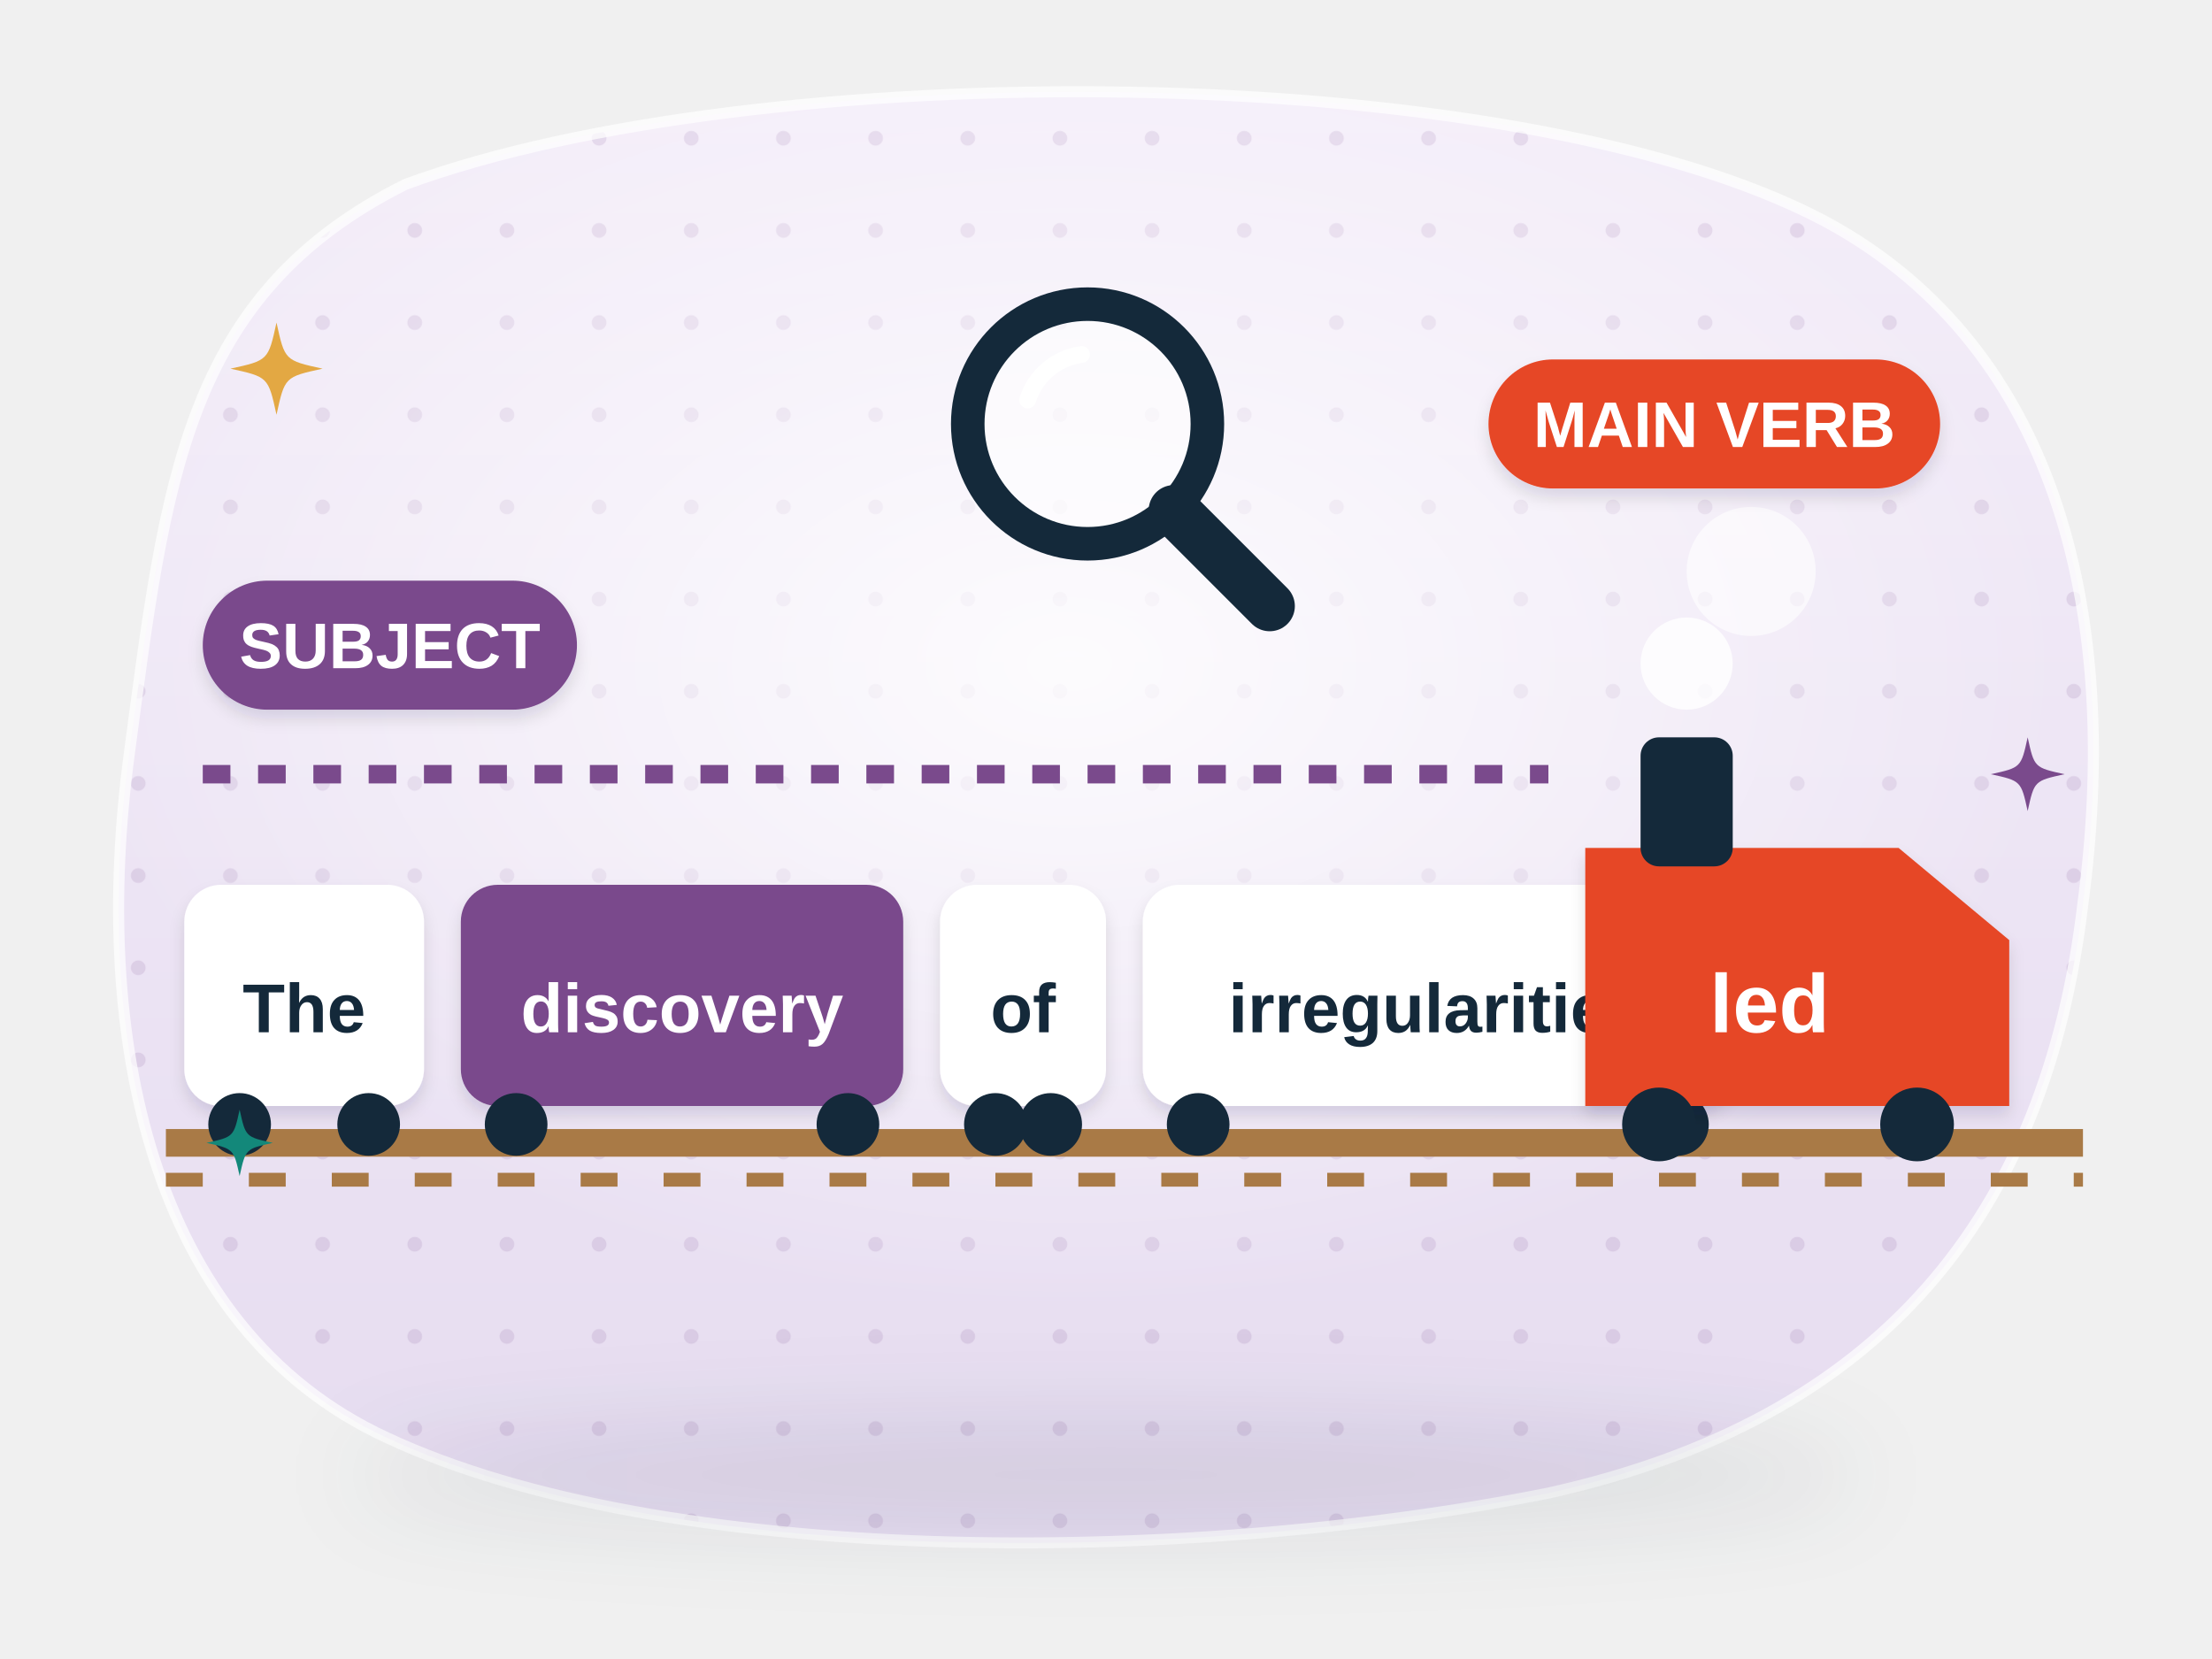
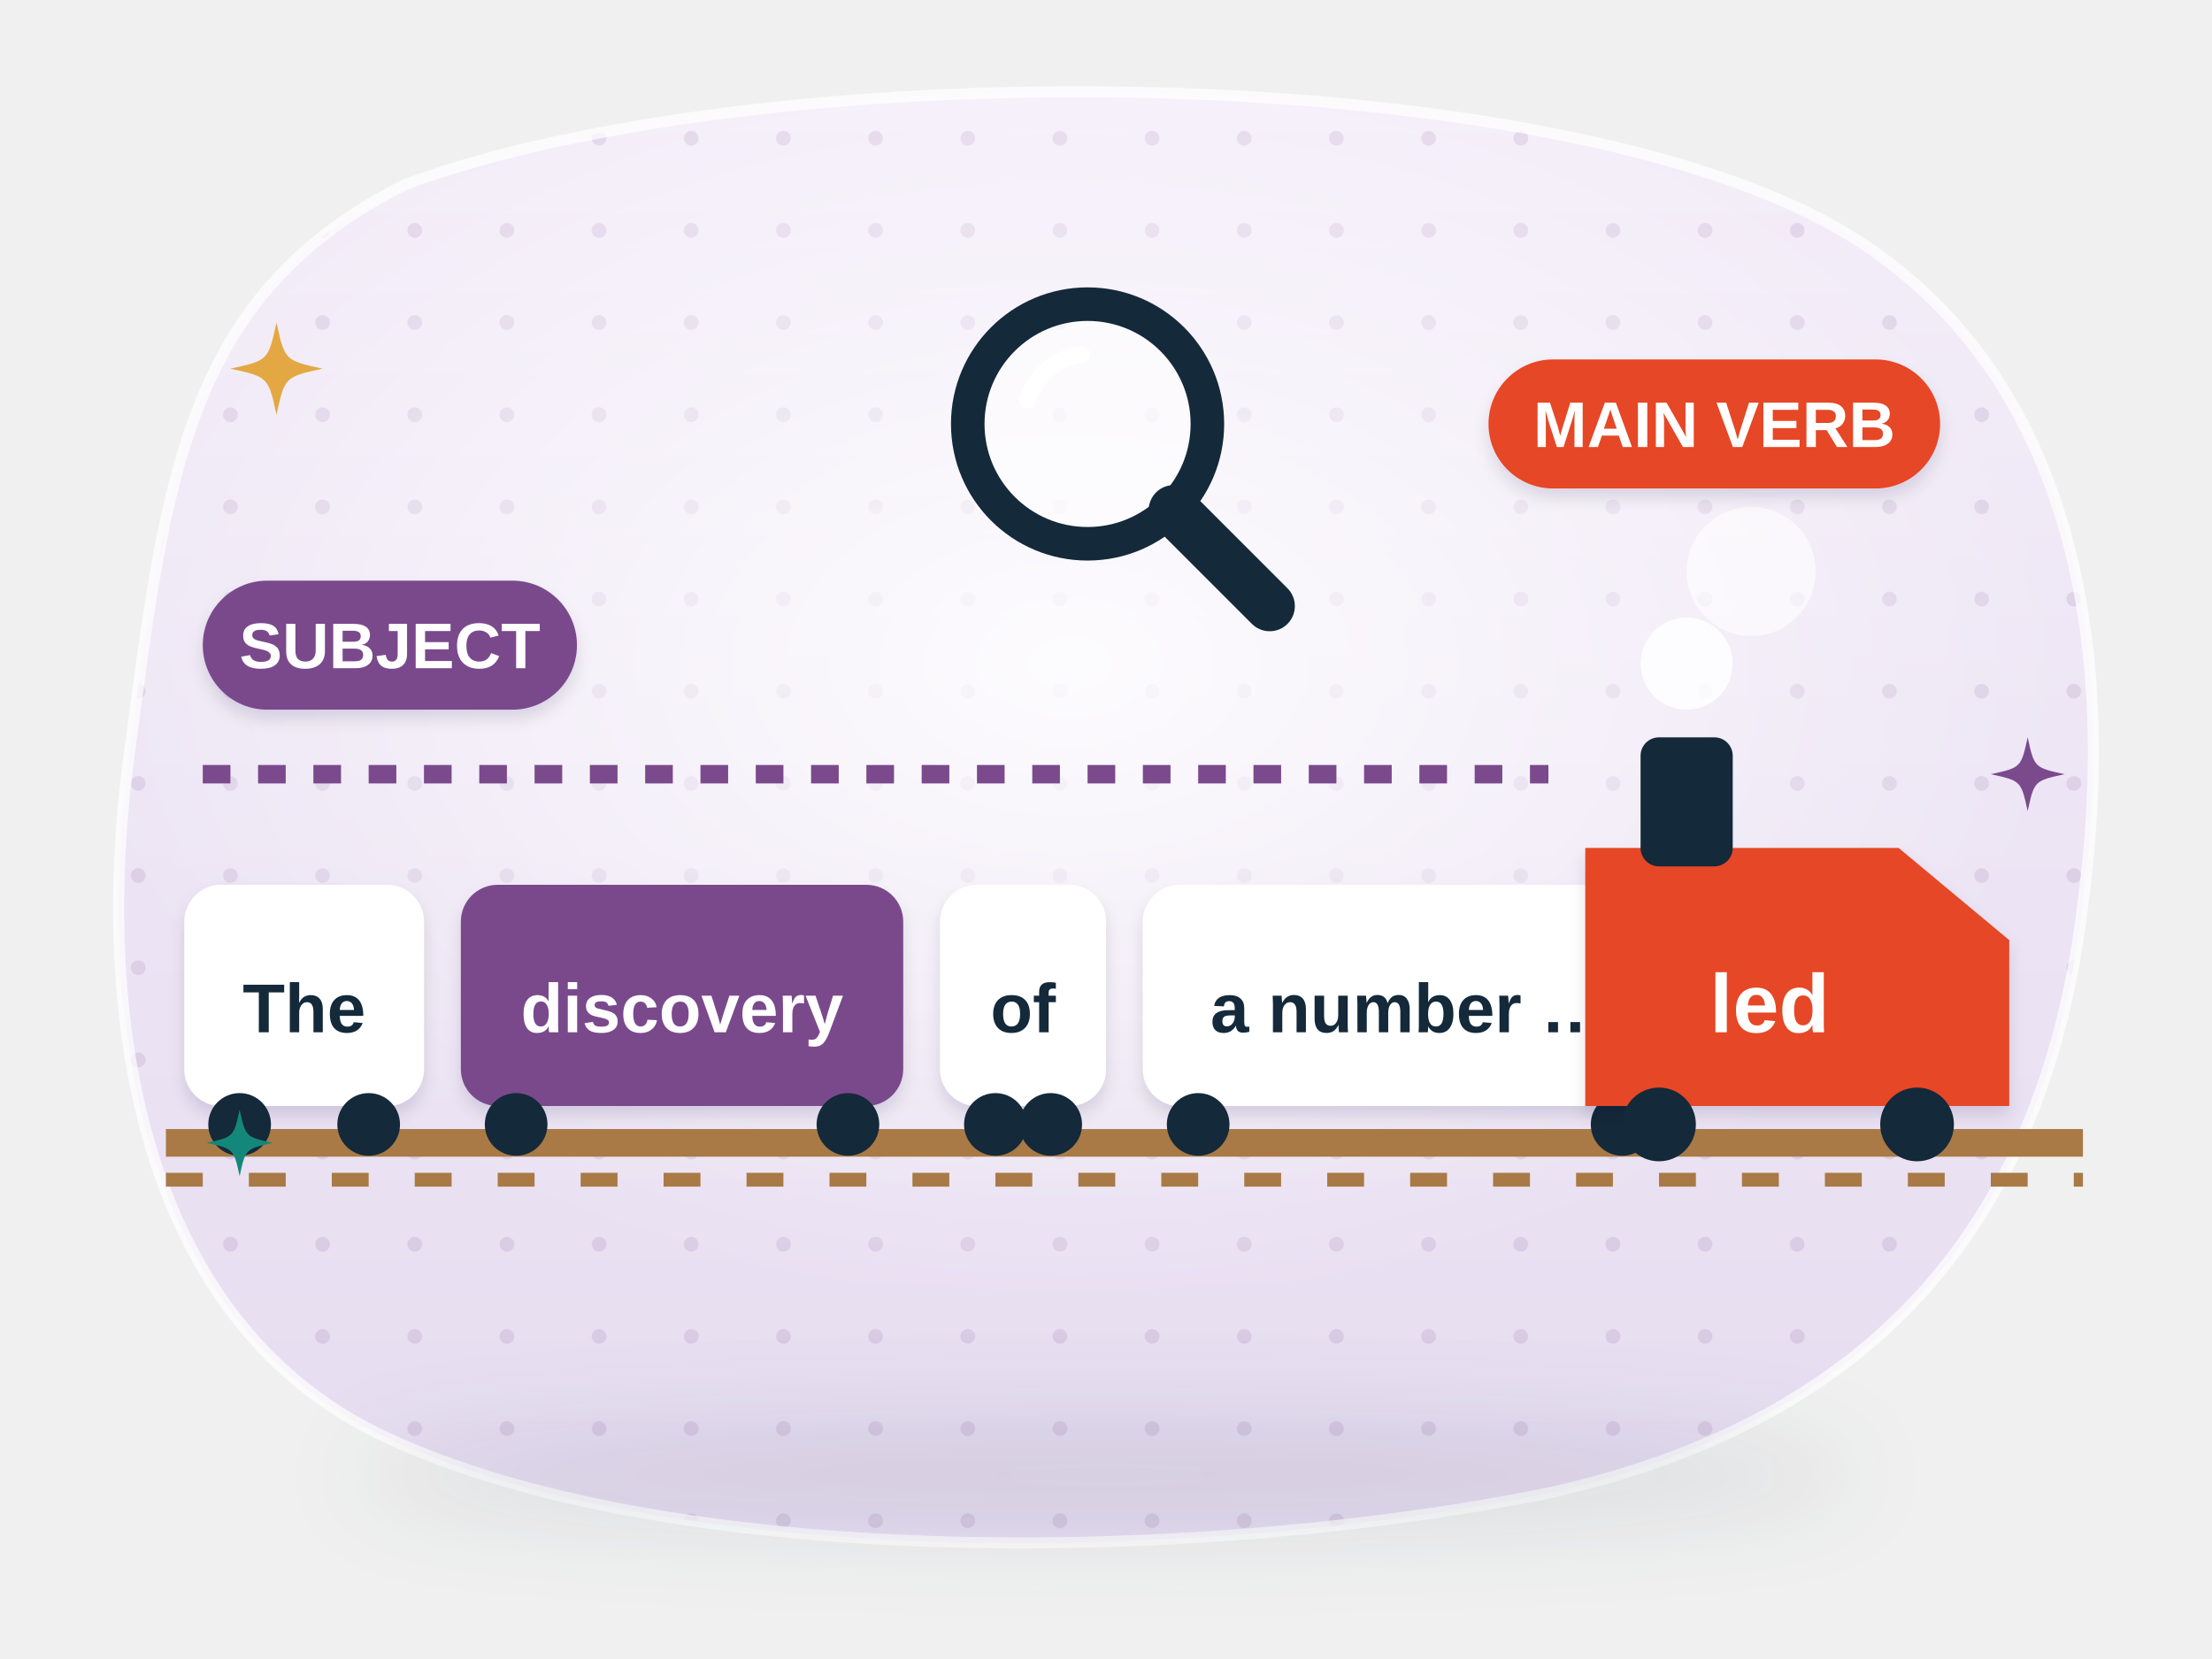
<svg xmlns="http://www.w3.org/2000/svg" viewBox="0 0 240 180" fill="none" role="img" aria-label="A long noun phrase drawn as a train of word wagons behind a locomotive labelled verb; a student unpacks a box of word cards with a magnifying glass.">
  <style>
.v4a3-fl{animation:v4a3-fl 6s ease-in-out infinite}.v4a3-f2{animation-delay:-2s}.v4a3-f3{animation-delay:-4s}
@keyframes v4a3-fl{50%{transform:translateY(-4px)}}
.v4a3-tw{animation:v4a3-tw 3s ease-in-out infinite;transform-box:fill-box;transform-origin:center}.v4a3-t2{animation-delay:-1s}.v4a3-t3{animation-delay:-2s}
@keyframes v4a3-tw{0%,100%{opacity:.35;transform:scale(.6)}50%{opacity:1;transform:scale(1)}}
.v4a3-bl{animation:v4a3-bl 4.8s infinite;transform-box:fill-box;transform-origin:center}.v4a3-b2{animation-delay:-1.7s}.v4a3-b3{animation-delay:-3.1s}
@keyframes v4a3-bl{0%,93%,100%{transform:scaleY(1)}96%{transform:scaleY(.1)}}
.v4a3-dr{stroke-dasharray:5 7;animation:v4a3-dr 1.6s linear infinite}
@keyframes v4a3-dr{to{stroke-dashoffset:-24}}
.v4a3-pu{animation:v4a3-pu 2.4s ease-in-out infinite;transform-box:fill-box;transform-origin:center}
@keyframes v4a3-pu{0%,100%{transform:scale(1)}50%{transform:scale(1.08)}}
.v4a3-sp{animation:v4a3-sp 10s linear infinite;transform-box:fill-box;transform-origin:center}.v4a3-sr{animation-direction:reverse}
@keyframes v4a3-sp{to{transform:rotate(360deg)}}
.v4a3-sw{animation:v4a3-sw 4s ease-in-out infinite;transform-box:fill-box;transform-origin:50% 100%}
@keyframes v4a3-sw{50%{transform:rotate(4deg)}}
.v4a3-gl{animation:v4a3-gl 3s ease-in-out infinite}
@keyframes v4a3-gl{50%{opacity:.45}}
.v4a3-dw{stroke-dasharray:400;stroke-dashoffset:400;animation:v4a3-dw 5s ease-in-out infinite}
@keyframes v4a3-dw{30%,80%{stroke-dashoffset:0}100%{stroke-dashoffset:0;opacity:0}}
.v4a3-wv{animation:v4a3-wv 5s ease-in-out infinite}
@keyframes v4a3-wv{50%{transform:translateX(-10px)}}

@media (prefers-reduced-motion: reduce) { * { animation: none !important; } }
</style>
  <defs>
    <filter id="v4a3-sh" x="-25%" y="-25%" width="150%" height="170%">
      <feDropShadow dx="0" dy="4" stdDeviation="4" flood-color="#14293a" flood-opacity=".15" />
      <feDropShadow dx="0" dy="1" stdDeviation=".8" flood-color="#14293a" flood-opacity=".12" />
    </filter>
    <filter id="v4a3-sh2" x="-25%" y="-25%" width="150%" height="170%">
      <feDropShadow dx="0" dy="10" stdDeviation="10" flood-color="#14293a" flood-opacity=".14" />
      <feDropShadow dx="0" dy="2" stdDeviation="1.6" flood-color="#14293a" flood-opacity=".12" />
    </filter>
    <filter id="v4a3-blur" x="-30%" y="-100%" width="160%" height="300%">
      <feGaussianBlur stdDeviation="5" />
    </filter>
    <radialGradient id="v4a3-glow" cx=".5" cy=".5" r=".5">
      <stop offset="0" stop-color="#fff" stop-opacity=".85" />
      <stop offset="1" stop-color="#fff" stop-opacity="0" />
    </radialGradient>
    <linearGradient id="v4a3-pap" x1="0" y1="0" x2="0" y2="1">
      <stop offset="0" stop-color="#fffdf8" />
      <stop offset="1" stop-color="#f3ead8" />
    </linearGradient>
    <linearGradient id="v4a3-gold" x1="0" y1="0" x2="0" y2="1">
      <stop offset="0" stop-color="#f4c162" />
      <stop offset="1" stop-color="#d9962e" />
    </linearGradient>
    <linearGradient id="v4a3-navy" x1="0" y1="0" x2="0" y2="1">
      <stop offset="0" stop-color="#2c4c68" />
      <stop offset="1" stop-color="#14293a" />
    </linearGradient>
    <linearGradient id="v4a3-desk" x1="0" y1="0" x2="0" y2="1">
      <stop offset="0" stop-color="#f6e6cd" />
      <stop offset="1" stop-color="#e8c99c" />
    </linearGradient>
    <linearGradient id="v4a3-bg" x1="0" y1="0" x2="0" y2="1">
      <stop offset="0" stop-color="#f4eef9" />
      <stop offset="1" stop-color="#e6dcf0" />
    </linearGradient>
    <pattern id="v4a3-dots" width="10" height="10" patternUnits="userSpaceOnUse">
      <circle cx="5" cy="5" r="0.8" fill="#7a4a8c" fill-opacity="0.13" />
    </pattern>
    <clipPath id="v4a3-clip">
      <path d="M44 20C82 6 164 6 198 24c26 14 32 44 28 74-4 34-22 56-58 64-40 8-96 8-126-6C16 144 10 112 14 82c4-30 6-50 30-62z" />
    </clipPath>
  </defs>
  <path d="M44 20C82 6 164 6 198 24c26 14 32 44 28 74-4 34-22 56-58 64-40 8-96 8-126-6C16 144 10 112 14 82c4-30 6-50 30-62z" fill="url(#v4a3-bg)" />
  <g clip-path="url(#v4a3-clip)">
    <rect width="240" height="180" fill="url(#v4a3-dots)" />
    <ellipse cx="116" cy="72" rx="110" ry="70" fill="url(#v4a3-glow)" />
  </g>
  <path d="M44 20C82 6 164 6 198 24c26 14 32 44 28 74-4 34-22 56-58 64-40 8-96 8-126-6C16 144 10 112 14 82c4-30 6-50 30-62z" stroke="#fff" stroke-opacity=".7" stroke-width="1.2" />
  <ellipse cx="120" cy="160" rx="82" ry="6" fill="#14293a" opacity=".1" filter="url(#v4a3-blur)" />
  <path d="M18 124H226" stroke="#a97a46" stroke-width="3" />
  <path d="M18 128H226" stroke="#a97a46" stroke-width="1.5" stroke-dasharray="4 5" />
  <g class="v4a3-wv">
    <g filter="url(#v4a3-sh)">
      <rect x="20" y="96" width="26" height="24" rx="4" fill="#fff" />
    </g>
    <text x="33" y="112" font-family="Manrope, Arial, sans-serif" font-size="7.5" font-weight="800" fill="#14293a" text-anchor="middle">The</text>
    <circle cx="26" cy="122" r="3.4" fill="#14293a" />
    <circle cx="40" cy="122" r="3.4" fill="#14293a" />
    <g filter="url(#v4a3-sh)">
      <rect x="50" y="96" width="48" height="24" rx="4" fill="#7a4a8c" />
    </g>
    <text x="74" y="112" font-family="Manrope, Arial, sans-serif" font-size="7.5" font-weight="800" fill="#fff" text-anchor="middle">discovery</text>
    <circle cx="56" cy="122" r="3.4" fill="#14293a" />
    <circle cx="92" cy="122" r="3.4" fill="#14293a" />
    <g filter="url(#v4a3-sh)">
      <rect x="102" y="96" width="18" height="24" rx="4" fill="#fff" />
    </g>
    <text x="111" y="112" font-family="Manrope, Arial, sans-serif" font-size="7.5" font-weight="800" fill="#14293a" text-anchor="middle">of</text>
    <circle cx="108" cy="122" r="3.4" fill="#14293a" />
    <circle cx="114" cy="122" r="3.4" fill="#14293a" />
    <g filter="url(#v4a3-sh)">
-       <rect x="124" y="96" width="64" height="24" rx="4" fill="#fff" />
+       <rect x="124" y="96" width="58" height="24" rx="4" fill="#fff" />
    </g>
-     <text x="156" y="112" font-family="Manrope, Arial, sans-serif" font-size="7.5" font-weight="800" fill="#14293a" text-anchor="middle">irregularities</text>
+     <text x="153" y="112" font-family="Manrope, Arial, sans-serif" font-size="7.5" font-weight="800" fill="#14293a" text-anchor="middle">a number …</text>
    <circle cx="130" cy="122" r="3.4" fill="#14293a" />
-     <circle cx="182" cy="122" r="3.4" fill="#14293a" />
+     <circle cx="176" cy="122" r="3.4" fill="#14293a" />
    <g filter="url(#v4a3-sh)">
      <path d="M172 92h34l12 10v18h-46z" fill="#e64626" />
    </g>
    <rect x="178" y="80" width="10" height="14" rx="2" fill="#14293a" />
    <text x="192" y="112" font-family="Manrope, Arial, sans-serif" font-size="9" font-weight="900" fill="#fff" text-anchor="middle">led</text>
    <circle cx="180" cy="122" r="4" fill="#14293a" />
    <circle cx="208" cy="122" r="4" fill="#14293a" />
  </g>
  <circle class="v4a3-gl" cx="183" cy="72" r="5" fill="#fff" opacity=".8" />
  <circle class="v4a3-gl" cx="190" cy="62" r="7" fill="#fff" opacity=".6" />
  <g filter="url(#v4a3-sh)">
    <rect x="22" y="63" width="40.6" height="14" rx="7" fill="#7a4a8c" />
  </g>
  <text x="42.3" y="72.5" font-family="Manrope, Arial, sans-serif" font-size="7" font-weight="800" fill="#fff" text-anchor="middle">SUBJECT</text>
  <g filter="url(#v4a3-sh)">
    <rect x="161.5" y="39" width="49" height="14" rx="7" fill="#e64626" />
  </g>
  <text x="186" y="48.5" font-family="Manrope, Arial, sans-serif" font-size="7" font-weight="800" fill="#fff" text-anchor="middle">MAIN VERB</text>
  <path d="M22 84h146" stroke="#7a4a8c" stroke-width="2" stroke-dasharray="3 3" />
-   <g class="v4a3-fl" transform="translate(118 46)">
-     <circle cx="0" cy="0" r="13" fill="#fff" fill-opacity=".55" stroke="#14293a" stroke-width="3.64" />
-     <path d="M9.36 9.36l10.4 10.4" stroke="#14293a" stroke-width="5.46" stroke-linecap="round" />
-     <path d="M-6.5 -2.6a7.15 7.15 0 0 1 5.85-4.94" stroke="#fff" stroke-width="1.82" stroke-linecap="round" />
+   <g transform="translate(118 46)">
+     <g class="v4a3-fl">
+       <circle cx="0" cy="0" r="13" fill="#fff" fill-opacity=".55" stroke="#14293a" stroke-width="3.64" />
+       <path d="M9.36 9.36l10.4 10.4" stroke="#14293a" stroke-width="5.46" stroke-linecap="round" />
+       <path d="M-6.5 -2.6a7.15 7.15 0 0 1 5.85-4.94" stroke="#fff" stroke-width="1.82" stroke-linecap="round" />
+     </g>
  </g>
  <path class="v4a3-tw" d="M30 35C30.9 39.1 30.9 39.1 35 40C30.9 40.9 30.9 40.9 30 45C29.1 40.9 29.1 40.9 25 40C29.1 39.1 29.1 39.1 30 35z" fill="#e3a843" />
  <path class="v4a3-tw v4a3-t2" d="M220 80C220.72 83.28 220.72 83.28 224 84C220.72 84.72 220.72 84.72 220 88C219.28 84.72 219.28 84.72 216 84C219.28 83.28 219.28 83.28 220 80z" fill="#7a4a8c" />
  <path class="v4a3-tw v4a3-t3" d="M26 120.4C26.648 123.352 26.648 123.352 29.6 124C26.648 124.648 26.648 124.648 26 127.6C25.352 124.648 25.352 124.648 22.4 124C25.352 123.352 25.352 123.352 26 120.4z" fill="#13887a" />
</svg>
